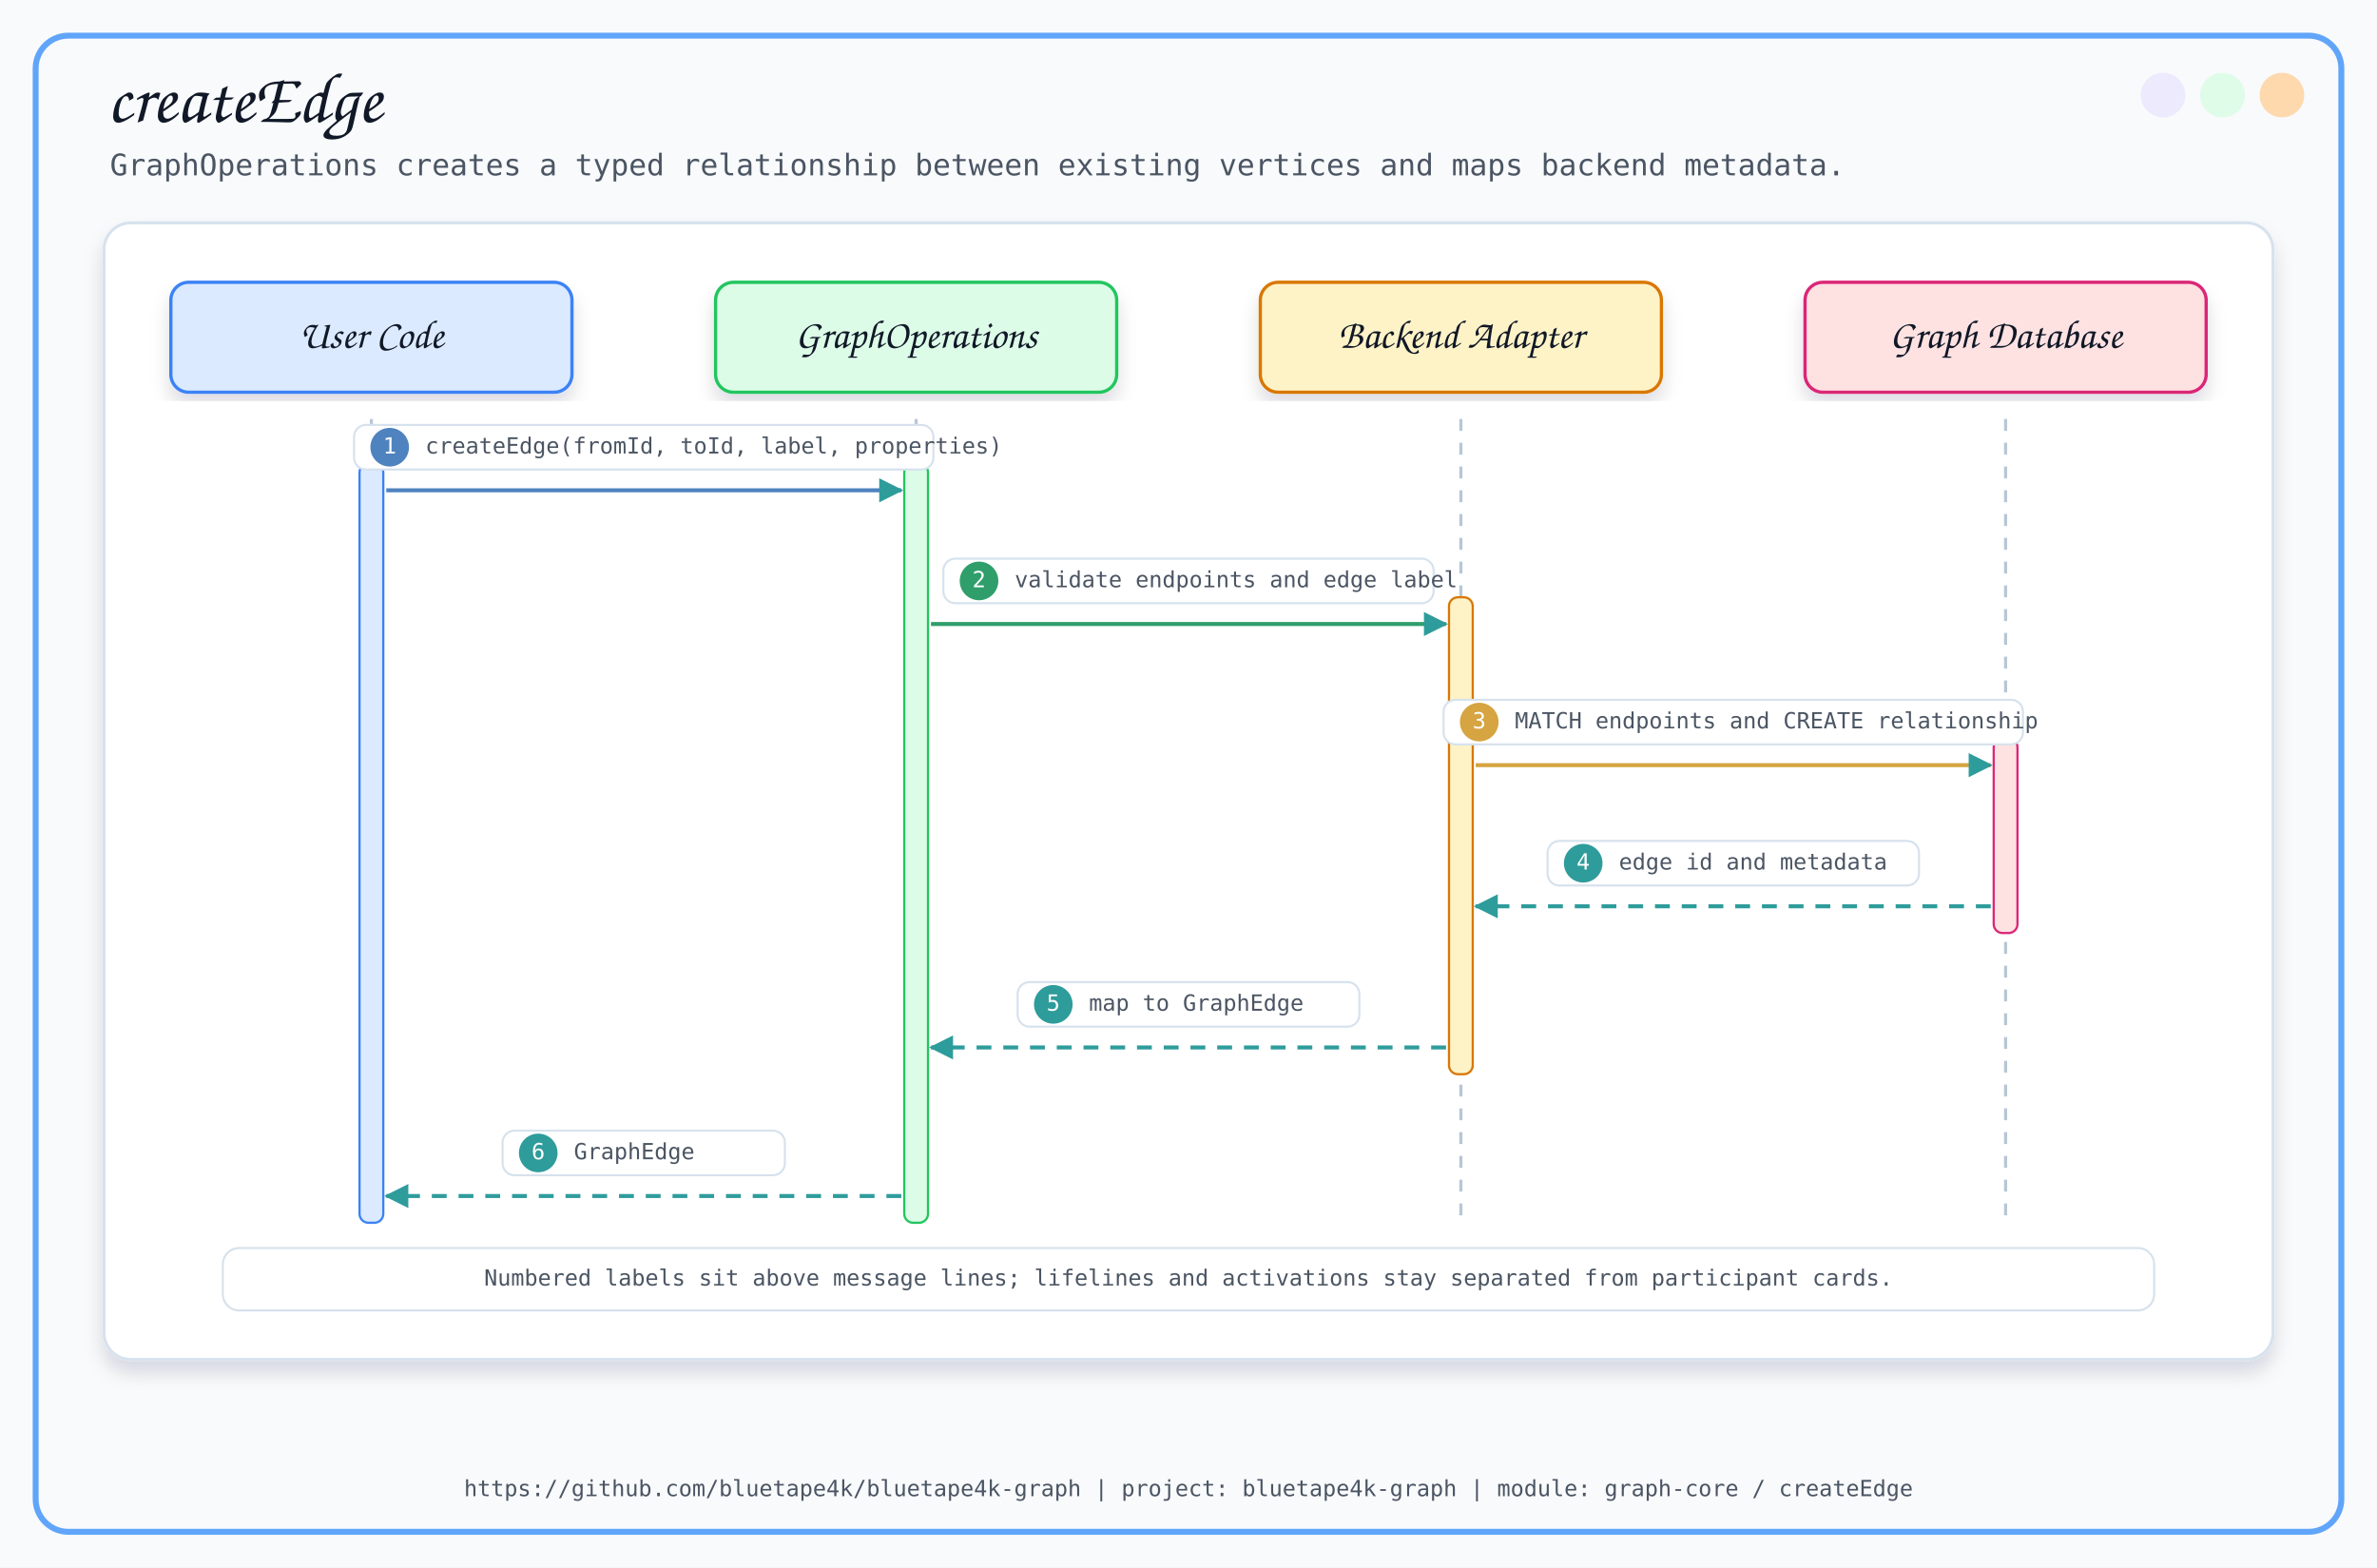
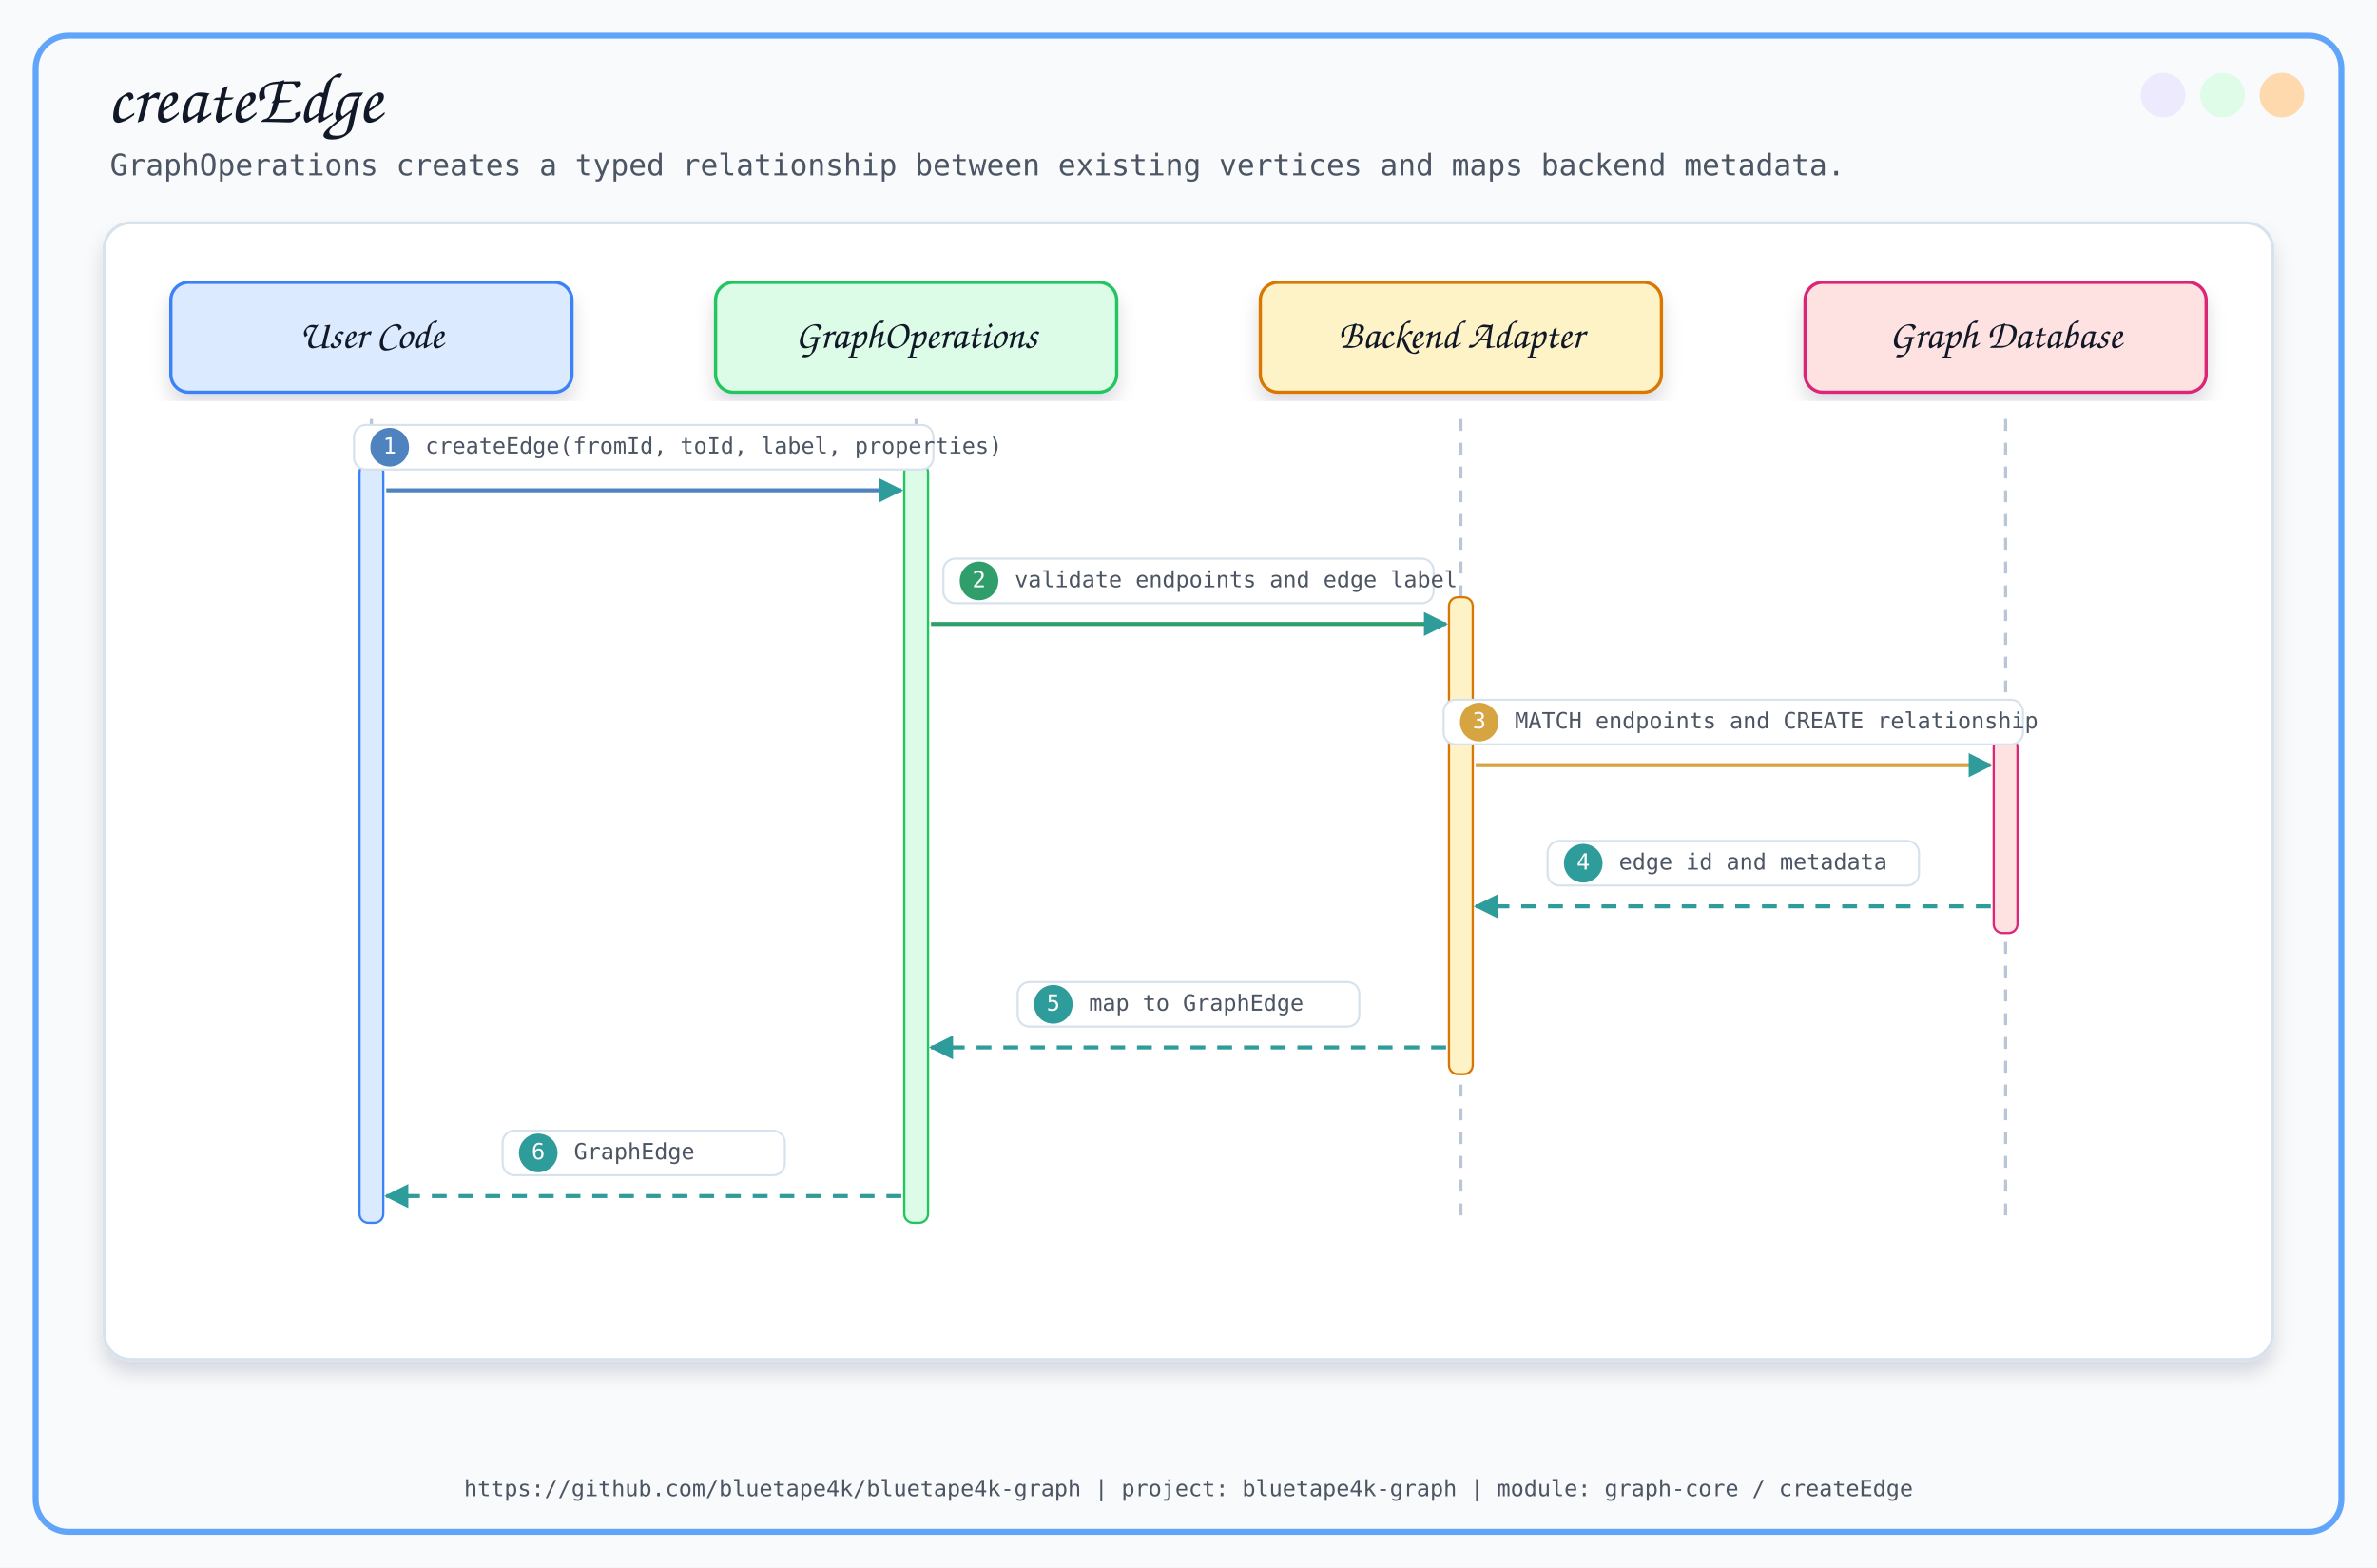
<svg xmlns="http://www.w3.org/2000/svg" width="1600" height="1055" viewBox="0 0 1600 1055">
  <defs>
    <filter id="softShadow" x="-8%" y="-8%" width="116%" height="116%">
      <feDropShadow dx="0" dy="8" stdDeviation="6" flood-color="#0F172A" flood-opacity="0.14" />
    </filter>
    <marker id="arrow" viewBox="0 0 10 10" refX="9" refY="5" markerWidth="8" markerHeight="8" orient="auto-start-reverse">
      <path d="M 0 0 L 10 5 L 0 10 z" fill="#2563EB" />
    </marker>
  </defs>
  <style>
      .title { font-family: 'Architects Daughter', cursive; font-size: 48px; fill: #111827; }
      .subtitle { font-family: 'Comic Mono', monospace; font-size: 20px; fill: #4B5563; }
      .label { font-family: 'Architects Daughter', cursive; font-size: 27px; fill: #111827; }
      .small { font-family: 'Comic Mono', monospace; font-size: 18px; fill: #374151; }
      .tiny { font-family: 'Comic Mono', monospace; font-size: 15px; fill: #4B5563; }
      .card { filter: url(#softShadow); }
      .line { stroke: #2563EB; stroke-width: 3; fill: none; marker-end: url(#arrow); }
      .thin { stroke: #60A5FA; stroke-width: 2; fill: none; marker-end: url(#arrow); }
      .dash { stroke: #64748B; stroke-width: 2; stroke-dasharray: 8 8; fill: none; marker-end: url(#arrow); }
    </style>
  <defs>
    <marker id="seqArrow" markerWidth="6" markerHeight="6" refX="5.5" refY="3" orient="auto" markerUnits="strokeWidth">
      <path d="M 0 0 L 6 3 L 0 6 z" fill="#2E9C9B" />
    </marker>
  </defs>
  <rect x="0" y="0" width="1600" height="1055" fill="#F8FAFC" />
  <rect x="24" y="24" width="1552" height="1007" rx="22" fill="none" stroke="#60A5FA" stroke-width="4" />
  <circle cx="1536" cy="64" r="15" fill="#FED7AA" opacity="0.95" />
  <circle cx="1496" cy="64" r="15" fill="#DCFCE7" opacity="0.95" />
  <circle cx="1456" cy="64" r="15" fill="#EDE9FE" opacity="0.95" />
  <text x="72" y="82" class="title">createEdge</text>
  <text x="74" y="118" class="subtitle">GraphOperations creates a typed relationship between existing vertices and maps backend metadata.</text>
  <text x="800.0" y="1007" text-anchor="middle" class="tiny">https://github.com/bluetape4k/bluetape4k-graph | project: bluetape4k-graph | module: graph-core / createEdge</text>
  <rect x="70" y="150" width="1460" height="765" rx="18" fill="#FFFFFF" stroke="#D6E2ED" stroke-width="2" filter="url(#softShadow)" />
  <rect x="115.0" y="190" width="270" height="74" rx="12" fill="#DBEAFE" stroke="#3B82F6" stroke-width="2.2" filter="url(#softShadow)" />
  <text x="250.0" y="227.0" text-anchor="middle" dominant-baseline="middle" class="label">User Code</text>
  <line x1="250.0" y1="282" x2="250.0" y2="823" stroke="#B8C6D6" stroke-width="2.1" stroke-dasharray="8 8" />
  <rect x="481.667" y="190" width="270" height="74" rx="12" fill="#DCFCE7" stroke="#22C55E" stroke-width="2.2" filter="url(#softShadow)" />
  <text x="616.667" y="227.0" text-anchor="middle" dominant-baseline="middle" class="label">GraphOperations</text>
  <line x1="616.667" y1="282" x2="616.667" y2="823" stroke="#B8C6D6" stroke-width="2.1" stroke-dasharray="8 8" />
  <rect x="848.333" y="190" width="270" height="74" rx="12" fill="#FEF3C7" stroke="#D97706" stroke-width="2.2" filter="url(#softShadow)" />
  <text x="983.333" y="227.0" text-anchor="middle" dominant-baseline="middle" class="label">Backend Adapter</text>
  <line x1="983.333" y1="282" x2="983.333" y2="823" stroke="#B8C6D6" stroke-width="2.1" stroke-dasharray="8 8" />
  <rect x="1215.0" y="190" width="270" height="74" rx="12" fill="#FEE2E2" stroke="#DB2777" stroke-width="2.2" filter="url(#softShadow)" />
  <text x="1350.0" y="227.0" text-anchor="middle" dominant-baseline="middle" class="label">Graph Database</text>
  <line x1="1350.0" y1="282" x2="1350.0" y2="823" stroke="#B8C6D6" stroke-width="2.1" stroke-dasharray="8 8" />
  <rect x="242.0" y="312" width="16" height="511" rx="6" fill="#DBEAFE" stroke="#3B82F6" stroke-width="1.5" />
  <rect x="608.667" y="312" width="16" height="511" rx="6" fill="#DCFCE7" stroke="#22C55E" stroke-width="1.5" />
  <rect x="975.333" y="402" width="16" height="321" rx="6" fill="#FEF3C7" stroke="#D97706" stroke-width="1.5" />
  <rect x="1342.0" y="497" width="16" height="131" rx="6" fill="#FEE2E2" stroke="#DB2777" stroke-width="1.5" />
  <line x1="260.0" y1="330" x2="606.667" y2="330" stroke="#4F83BF" stroke-width="2.7" marker-end="url(#seqArrow)" />
  <rect x="238.3" y="286" width="390" height="30" rx="8" fill="#FFFFFF" stroke="#D6E2ED" stroke-width="1.4" />
  <circle cx="262.3" cy="301" r="13" fill="#4F83BF" />
  <text x="262.3" y="301" text-anchor="middle" dominant-baseline="middle" class="tiny" style="fill:#FFFFFF">1</text>
  <text x="286.3" y="301" dominant-baseline="middle" class="tiny">createEdge(fromId, toId, label, properties)</text>
  <line x1="626.667" y1="420" x2="973.333" y2="420" stroke="#2F9E6B" stroke-width="2.7" marker-end="url(#seqArrow)" />
  <rect x="635.0" y="376" width="330" height="30" rx="8" fill="#FFFFFF" stroke="#D6E2ED" stroke-width="1.4" />
  <circle cx="659.0" cy="391" r="13" fill="#2F9E6B" />
  <text x="659.0" y="391" text-anchor="middle" dominant-baseline="middle" class="tiny" style="fill:#FFFFFF">2</text>
  <text x="683.0" y="391" dominant-baseline="middle" class="tiny">validate endpoints and edge label</text>
  <line x1="993.333" y1="515" x2="1340.0" y2="515" stroke="#D6A441" stroke-width="2.7" marker-end="url(#seqArrow)" />
  <rect x="971.7" y="471" width="390" height="30" rx="8" fill="#FFFFFF" stroke="#D6E2ED" stroke-width="1.4" />
  <circle cx="995.7" cy="486" r="13" fill="#D6A441" />
  <text x="995.7" y="486" text-anchor="middle" dominant-baseline="middle" class="tiny" style="fill:#FFFFFF">3</text>
  <text x="1019.7" y="486" dominant-baseline="middle" class="tiny">MATCH endpoints and CREATE relationship</text>
  <line x1="1340.0" y1="610" x2="993.333" y2="610" stroke="#2E9C9B" stroke-width="2.7" stroke-dasharray="10 8" marker-end="url(#seqArrow)" />
  <rect x="1041.7" y="566" width="250" height="30" rx="8" fill="#FFFFFF" stroke="#D6E2ED" stroke-width="1.4" />
  <circle cx="1065.7" cy="581" r="13" fill="#2E9C9B" />
  <text x="1065.7" y="581" text-anchor="middle" dominant-baseline="middle" class="tiny" style="fill:#FFFFFF">4</text>
  <text x="1089.7" y="581" dominant-baseline="middle" class="tiny">edge id and metadata</text>
  <line x1="973.333" y1="705" x2="626.667" y2="705" stroke="#2E9C9B" stroke-width="2.7" stroke-dasharray="10 8" marker-end="url(#seqArrow)" />
  <rect x="685.0" y="661" width="230" height="30" rx="8" fill="#FFFFFF" stroke="#D6E2ED" stroke-width="1.4" />
  <circle cx="709.0" cy="676" r="13" fill="#2E9C9B" />
  <text x="709.0" y="676" text-anchor="middle" dominant-baseline="middle" class="tiny" style="fill:#FFFFFF">5</text>
  <text x="733.0" y="676" dominant-baseline="middle" class="tiny">map to GraphEdge</text>
  <line x1="606.667" y1="805" x2="260.0" y2="805" stroke="#2E9C9B" stroke-width="2.7" stroke-dasharray="10 8" marker-end="url(#seqArrow)" />
  <rect x="338.3" y="761" width="190" height="30" rx="8" fill="#FFFFFF" stroke="#D6E2ED" stroke-width="1.4" />
  <circle cx="362.3" cy="776" r="13" fill="#2E9C9B" />
  <text x="362.3" y="776" text-anchor="middle" dominant-baseline="middle" class="tiny" style="fill:#FFFFFF">6</text>
  <text x="386.3" y="776" dominant-baseline="middle" class="tiny">GraphEdge</text>
-   <rect x="150" y="840" width="1300" height="42" rx="11" fill="#FFFFFF" stroke="#D6E2ED" stroke-width="1.4" />
-   <text x="800.0" y="861" text-anchor="middle" dominant-baseline="middle" class="tiny">Numbered labels sit above message lines; lifelines and activations stay separated from participant cards.</text>
</svg>
